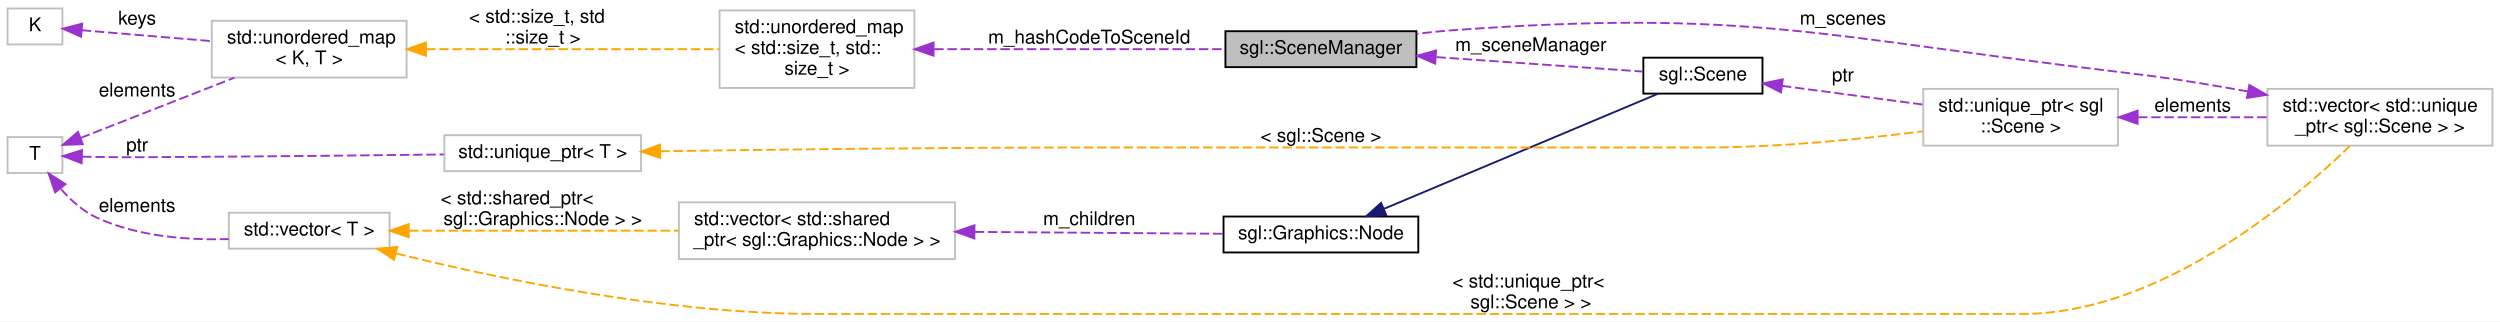
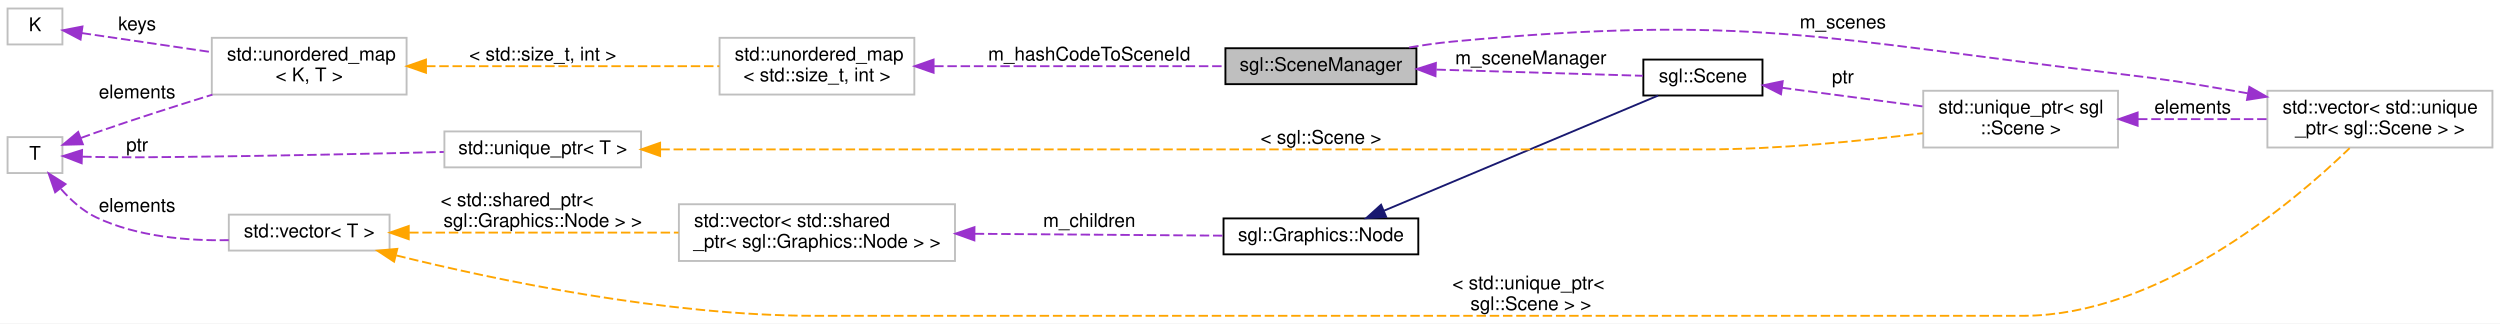
- <svg xmlns="http://www.w3.org/2000/svg" xmlns:xlink="http://www.w3.org/1999/xlink" width="1322pt" height="170pt" viewBox="0.00 0.00 1322.00 170.00">
-   <g id="graph0" class="graph" transform="scale(1 1) rotate(0) translate(4 166)">
-     <polygon fill="white" stroke="none" points="-4,4 -4,-166 1318,-166 1318,4 -4,4" />
+ <svg xmlns="http://www.w3.org/2000/svg" xmlns:xlink="http://www.w3.org/1999/xlink" width="1322pt" height="171pt" viewBox="0.00 0.00 1322.00 171.00">
+   <g id="graph0" class="graph" transform="scale(1 1) rotate(0) translate(4 167)">
+     <polygon fill="white" stroke="none" points="-4,4 -4,-167 1318,-167 1318,4 -4,4" />
    <g id="node1" class="node">
-       <polygon fill="#bfbfbf" stroke="black" points="644,-130.5 644,-149.5 745,-149.5 745,-130.5 644,-130.5" />
-       <text text-anchor="middle" x="694.5" y="-137.5" font-family="Helvetica,sans-Serif" font-size="10.00">sgl::SceneManager</text>
+       <polygon fill="#bfbfbf" stroke="black" points="644,-122.5 644,-141.5 745,-141.5 745,-122.5 644,-122.5" />
+       <text text-anchor="middle" x="694.5" y="-129.5" font-family="Helvetica,sans-Serif" font-size="10.00">sgl::SceneManager</text>
    </g>
    <g id="node8" class="node">
      <g id="a_node8">
        <a xlink:href="../../d8/dcf/classsgl_1_1Scene.html" target="_top" xlink:title="Base class which every user scene must derive from. ">
          <polygon fill="white" stroke="black" points="865,-116.5 865,-135.5 928,-135.5 928,-116.5 865,-116.5" />
          <text text-anchor="middle" x="896.5" y="-123.5" font-family="Helvetica,sans-Serif" font-size="10.00">sgl::Scene</text>
        </a>
      </g>
    </g>
    <g id="edge12" class="edge">
-       <path fill="none" stroke="#9a32cd" stroke-dasharray="5,2" d="M755.584,-135.794C791.556,-133.276 835.772,-130.181 864.748,-128.153" />
-       <polygon fill="#9a32cd" stroke="#9a32cd" points="754.926,-132.332 745.195,-136.521 755.415,-139.314 754.926,-132.332" />
-       <text text-anchor="middle" x="805.5" y="-139" font-family="Helvetica,sans-Serif" font-size="10.00"> m_sceneManager</text>
+       <path fill="none" stroke="#9a32cd" stroke-dasharray="5,2" d="M755.584,-130.197C791.556,-129.118 835.772,-127.792 864.748,-126.923" />
+       <polygon fill="#9a32cd" stroke="#9a32cd" points="755.086,-126.711 745.195,-130.509 755.296,-133.708 755.086,-126.711" />
+       <text text-anchor="middle" x="805.5" y="-133" font-family="Helvetica,sans-Serif" font-size="10.00"> m_sceneManager</text>
    </g>
    <g id="node2" class="node">
-       <polygon fill="white" stroke="#bfbfbf" points="376.5,-119.5 376.5,-160.5 479.5,-160.5 479.5,-119.5 376.5,-119.5" />
-       <text text-anchor="start" x="384.5" y="-148.5" font-family="Helvetica,sans-Serif" font-size="10.00">std::unordered_map</text>
-       <text text-anchor="start" x="384.5" y="-137.5" font-family="Helvetica,sans-Serif" font-size="10.00">&lt; std::size_t, std::</text>
-       <text text-anchor="middle" x="428" y="-126.5" font-family="Helvetica,sans-Serif" font-size="10.00">size_t &gt;</text>
+       <polygon fill="white" stroke="#bfbfbf" points="376.5,-117 376.5,-147 479.5,-147 479.5,-117 376.5,-117" />
+       <text text-anchor="start" x="384.5" y="-135" font-family="Helvetica,sans-Serif" font-size="10.00">std::unordered_map</text>
+       <text text-anchor="middle" x="428" y="-124" font-family="Helvetica,sans-Serif" font-size="10.00">&lt; std::size_t, int &gt;</text>
    </g>
    <g id="edge1" class="edge">
-       <path fill="none" stroke="#9a32cd" stroke-dasharray="5,2" d="M489.974,-140C536.672,-140 600.276,-140 643.882,-140" />
-       <polygon fill="#9a32cd" stroke="#9a32cd" points="489.685,-136.5 479.685,-140 489.685,-143.5 489.685,-136.5" />
-       <text text-anchor="middle" x="572" y="-143" font-family="Helvetica,sans-Serif" font-size="10.00"> m_hashCodeToSceneId</text>
+       <path fill="none" stroke="#9a32cd" stroke-dasharray="5,2" d="M489.974,-132C536.672,-132 600.276,-132 643.882,-132" />
+       <polygon fill="#9a32cd" stroke="#9a32cd" points="489.685,-128.5 479.685,-132 489.685,-135.5 489.685,-128.5" />
+       <text text-anchor="middle" x="572" y="-135" font-family="Helvetica,sans-Serif" font-size="10.00"> m_hashCodeToSceneId</text>
    </g>
    <g id="node3" class="node">
      <g id="a_node3">
        <a xlink:title="STL class. ">
-           <polygon fill="white" stroke="#bfbfbf" points="108,-125 108,-155 211,-155 211,-125 108,-125" />
-           <text text-anchor="start" x="116" y="-143" font-family="Helvetica,sans-Serif" font-size="10.00">std::unordered_map</text>
-           <text text-anchor="middle" x="159.5" y="-132" font-family="Helvetica,sans-Serif" font-size="10.00">&lt; K, T &gt;</text>
+           <polygon fill="white" stroke="#bfbfbf" points="108,-117 108,-147 211,-147 211,-117 108,-117" />
+           <text text-anchor="start" x="116" y="-135" font-family="Helvetica,sans-Serif" font-size="10.00">std::unordered_map</text>
+           <text text-anchor="middle" x="159.5" y="-124" font-family="Helvetica,sans-Serif" font-size="10.00">&lt; K, T &gt;</text>
        </a>
      </g>
    </g>
    <g id="edge2" class="edge">
-       <path fill="none" stroke="orange" stroke-dasharray="5,2" d="M221.286,-140C268.192,-140 332.313,-140 376.435,-140" />
-       <polygon fill="orange" stroke="orange" points="221.254,-136.5 211.254,-140 221.254,-143.5 221.254,-136.5" />
-       <text text-anchor="start" x="244" y="-154" font-family="Helvetica,sans-Serif" font-size="10.00"> &lt; std::size_t, std</text>
-       <text text-anchor="middle" x="283" y="-143" font-family="Helvetica,sans-Serif" font-size="10.00">::size_t &gt;</text>
+       <path fill="none" stroke="orange" stroke-dasharray="5,2" d="M221.286,-132C268.192,-132 332.313,-132 376.435,-132" />
+       <polygon fill="orange" stroke="orange" points="221.254,-128.5 211.254,-132 221.254,-135.5 221.254,-128.5" />
+       <text text-anchor="middle" x="283" y="-135" font-family="Helvetica,sans-Serif" font-size="10.00"> &lt; std::size_t, int &gt;</text>
    </g>
    <g id="node4" class="node">
-       <polygon fill="white" stroke="#bfbfbf" points="0,-142.5 0,-161.5 29,-161.5 29,-142.5 0,-142.5" />
-       <text text-anchor="middle" x="14.5" y="-149.5" font-family="Helvetica,sans-Serif" font-size="10.00">K</text>
+       <polygon fill="white" stroke="#bfbfbf" points="0,-143.5 0,-162.5 29,-162.5 29,-143.5 0,-143.5" />
+       <text text-anchor="middle" x="14.5" y="-150.5" font-family="Helvetica,sans-Serif" font-size="10.00">K</text>
    </g>
    <g id="edge3" class="edge">
-       <path fill="none" stroke="#9a32cd" stroke-dasharray="5,2" d="M39.186,-150.012C57.847,-148.446 84.528,-146.207 107.929,-144.244" />
-       <polygon fill="#9a32cd" stroke="#9a32cd" points="38.884,-146.525 29.211,-150.849 39.469,-153.501 38.884,-146.525" />
-       <text text-anchor="middle" x="68.5" y="-153" font-family="Helvetica,sans-Serif" font-size="10.00"> keys</text>
+       <path fill="none" stroke="#9a32cd" stroke-dasharray="5,2" d="M39.186,-149.522C57.847,-146.781 84.528,-142.863 107.929,-139.426" />
+       <polygon fill="#9a32cd" stroke="#9a32cd" points="38.597,-146.071 29.211,-150.986 39.614,-152.996 38.597,-146.071" />
+       <text text-anchor="middle" x="68.5" y="-151" font-family="Helvetica,sans-Serif" font-size="10.00"> keys</text>
    </g>
    <g id="node5" class="node">
-       <polygon fill="white" stroke="#bfbfbf" points="0,-74.5 0,-93.5 29,-93.5 29,-74.5 0,-74.5" />
-       <text text-anchor="middle" x="14.5" y="-81.5" font-family="Helvetica,sans-Serif" font-size="10.00">T</text>
+       <polygon fill="white" stroke="#bfbfbf" points="0,-75.5 0,-94.5 29,-94.5 29,-75.5 0,-75.5" />
+       <text text-anchor="middle" x="14.5" y="-82.5" font-family="Helvetica,sans-Serif" font-size="10.00">T</text>
    </g>
    <g id="edge4" class="edge">
-       <path fill="none" stroke="#9a32cd" stroke-dasharray="5,2" d="M38.705,-93.087C60.65,-101.681 93.991,-114.738 119.932,-124.896" />
-       <polygon fill="#9a32cd" stroke="#9a32cd" points="39.799,-89.757 29.211,-89.37 37.247,-96.275 39.799,-89.757" />
+       <path fill="none" stroke="#9a32cd" stroke-dasharray="5,2" d="M38.832,-94.067C41.577,-95.08 44.344,-96.078 47,-97 66.934,-103.919 89.073,-110.992 108.337,-116.953" />
+       <polygon fill="#9a32cd" stroke="#9a32cd" points="39.826,-90.701 29.235,-90.437 37.35,-97.248 39.826,-90.701" />
      <text text-anchor="middle" x="68.5" y="-115" font-family="Helvetica,sans-Serif" font-size="10.00"> elements</text>
    </g>
    <g id="node11" class="node">
      <g id="a_node11">
        <a xlink:title="STL class. ">
          <polygon fill="white" stroke="#bfbfbf" points="117,-34.5 117,-53.5 202,-53.5 202,-34.5 117,-34.5" />
          <text text-anchor="middle" x="159.5" y="-41.5" font-family="Helvetica,sans-Serif" font-size="10.00">std::vector&lt; T &gt;</text>
        </a>
      </g>
    </g>
    <g id="edge11" class="edge">
-       <path fill="none" stroke="#9a32cd" stroke-dasharray="5,2" d="M28.217,-66.031C33.343,-60.199 39.764,-54.369 47,-51 68.628,-40.932 95.213,-38.923 116.998,-39.553" />
-       <polygon fill="#9a32cd" stroke="#9a32cd" points="25.144,-64.275 21.69,-74.291 30.636,-68.615 25.144,-64.275" />
-       <text text-anchor="middle" x="68.5" y="-54" font-family="Helvetica,sans-Serif" font-size="10.00"> elements</text>
+       <path fill="none" stroke="#9a32cd" stroke-dasharray="5,2" d="M28.234,-67.067C33.361,-61.239 39.779,-55.401 47,-52 68.596,-41.829 95.179,-39.585 116.972,-39.999" />
+       <polygon fill="#9a32cd" stroke="#9a32cd" points="25.166,-65.303 21.701,-75.316 30.654,-69.649 25.166,-65.303" />
+       <text text-anchor="middle" x="68.5" y="-55" font-family="Helvetica,sans-Serif" font-size="10.00"> elements</text>
    </g>
    <g id="node12" class="node">
      <g id="a_node12">
        <a xlink:title="STL class. ">
-           <polygon fill="white" stroke="#bfbfbf" points="231,-75.5 231,-94.5 335,-94.5 335,-75.5 231,-75.5" />
-           <text text-anchor="middle" x="283" y="-82.5" font-family="Helvetica,sans-Serif" font-size="10.00">std::unique_ptr&lt; T &gt;</text>
+           <polygon fill="white" stroke="#bfbfbf" points="231,-78.5 231,-97.5 335,-97.5 335,-78.5 231,-78.5" />
+           <text text-anchor="middle" x="283" y="-85.5" font-family="Helvetica,sans-Serif" font-size="10.00">std::unique_ptr&lt; T &gt;</text>
        </a>
      </g>
    </g>
    <g id="edge14" class="edge">
-       <path fill="none" stroke="#9a32cd" stroke-dasharray="5,2" d="M39.453,-83.16C42.001,-83.095 44.553,-83.039 47,-83 66.109,-82.697 70.889,-82.9 90,-83 137.669,-83.248 191.992,-83.843 230.661,-84.32" />
-       <polygon fill="#9a32cd" stroke="#9a32cd" points="39.187,-79.666 29.298,-83.467 39.399,-86.663 39.187,-79.666" />
-       <text text-anchor="middle" x="68.5" y="-86" font-family="Helvetica,sans-Serif" font-size="10.00"> ptr</text>
+       <path fill="none" stroke="#9a32cd" stroke-dasharray="5,2" d="M39.453,-84.16C42.001,-84.095 44.553,-84.039 47,-84 66.109,-83.697 70.89,-83.801 90,-84 137.674,-84.497 191.997,-85.686 230.664,-86.64" />
+       <polygon fill="#9a32cd" stroke="#9a32cd" points="39.187,-80.666 29.298,-84.467 39.399,-87.663 39.187,-80.666" />
+       <text text-anchor="middle" x="68.5" y="-87" font-family="Helvetica,sans-Serif" font-size="10.00"> ptr</text>
    </g>
    <g id="node6" class="node">
      <polygon fill="white" stroke="#bfbfbf" points="1195,-89 1195,-119 1314,-119 1314,-89 1195,-89" />
      <text text-anchor="start" x="1203" y="-107" font-family="Helvetica,sans-Serif" font-size="10.00">std::vector&lt; std::unique</text>
      <text text-anchor="middle" x="1254.5" y="-96" font-family="Helvetica,sans-Serif" font-size="10.00">_ptr&lt; sgl::Scene &gt; &gt;</text>
    </g>
    <g id="edge5" class="edge">
-       <path fill="none" stroke="#9a32cd" stroke-dasharray="5,2" d="M1184.64,-117.659C1182.06,-118.121 1179.51,-118.569 1177,-119 1149.99,-123.638 1143.21,-124.765 1116,-128 960.346,-146.505 920.338,-161.351 764,-150 757.887,-149.556 751.491,-148.892 745.167,-148.114" />
+       <path fill="none" stroke="#9a32cd" stroke-dasharray="5,2" d="M1184.64,-117.659C1182.06,-118.121 1179.51,-118.569 1177,-119 1149.99,-123.638 1143.21,-124.765 1116,-128 960.469,-146.491 919.939,-159.666 764,-145 755.926,-144.241 747.386,-142.988 739.177,-141.553" />
      <polygon fill="#9a32cd" stroke="#9a32cd" points="1185.45,-121.069 1194.66,-115.827 1184.2,-114.183 1185.45,-121.069" />
-       <text text-anchor="middle" x="970.5" y="-153" font-family="Helvetica,sans-Serif" font-size="10.00"> m_scenes</text>
+       <text text-anchor="middle" x="970.5" y="-152" font-family="Helvetica,sans-Serif" font-size="10.00"> m_scenes</text>
    </g>
    <g id="node7" class="node">
      <polygon fill="white" stroke="#bfbfbf" points="1013,-89 1013,-119 1116,-119 1116,-89 1013,-89" />
      <text text-anchor="start" x="1021" y="-107" font-family="Helvetica,sans-Serif" font-size="10.00">std::unique_ptr&lt; sgl</text>
      <text text-anchor="middle" x="1064.5" y="-96" font-family="Helvetica,sans-Serif" font-size="10.00">::Scene &gt;</text>
    </g>
    <g id="edge6" class="edge">
      <path fill="none" stroke="#9a32cd" stroke-dasharray="5,2" d="M1126.57,-104C1148.52,-104 1173.21,-104 1194.93,-104" />
      <polygon fill="#9a32cd" stroke="#9a32cd" points="1126.38,-100.5 1116.38,-104 1126.38,-107.5 1126.38,-100.5" />
      <text text-anchor="middle" x="1155.5" y="-107" font-family="Helvetica,sans-Serif" font-size="10.00"> elements</text>
    </g>
    <g id="edge7" class="edge">
      <path fill="none" stroke="#9a32cd" stroke-dasharray="5,2" d="M938.256,-120.599C960.796,-117.611 989.004,-113.873 1012.94,-110.701" />
      <polygon fill="#9a32cd" stroke="#9a32cd" points="937.788,-117.13 928.334,-121.914 938.707,-124.069 937.788,-117.13" />
      <text text-anchor="middle" x="970.5" y="-123" font-family="Helvetica,sans-Serif" font-size="10.00"> ptr</text>
    </g>
    <g id="node9" class="node">
      <g id="a_node9">
        <a xlink:href="../../dc/dee/classsgl_1_1Graphics_1_1Node.html" target="_top" xlink:title="Abstract base class for a scene graph node. ">
          <polygon fill="white" stroke="black" points="643,-32.5 643,-51.5 746,-51.5 746,-32.5 643,-32.5" />
          <text text-anchor="middle" x="694.5" y="-39.5" font-family="Helvetica,sans-Serif" font-size="10.00">sgl::Graphics::Node</text>
        </a>
      </g>
    </g>
    <g id="edge8" class="edge">
      <path fill="none" stroke="midnightblue" d="M727.9,-55.608C768.588,-72.697 837.351,-101.577 872.825,-116.477" />
      <polygon fill="midnightblue" stroke="midnightblue" points="729.018,-52.281 718.443,-51.636 726.307,-58.735 729.018,-52.281" />
    </g>
    <g id="node10" class="node">
      <polygon fill="white" stroke="#bfbfbf" points="355,-29 355,-59 501,-59 501,-29 355,-29" />
      <text text-anchor="start" x="363" y="-47" font-family="Helvetica,sans-Serif" font-size="10.00">std::vector&lt; std::shared</text>
      <text text-anchor="middle" x="428" y="-36" font-family="Helvetica,sans-Serif" font-size="10.00">_ptr&lt; sgl::Graphics::Node &gt; &gt;</text>
    </g>
    <g id="edge9" class="edge">
      <path fill="none" stroke="#9a32cd" stroke-dasharray="5,2" d="M511.436,-43.377C554.385,-43.052 605.543,-42.665 642.678,-42.384" />
      <polygon fill="#9a32cd" stroke="#9a32cd" points="511.249,-39.878 501.276,-43.453 511.302,-46.878 511.249,-39.878" />
      <text text-anchor="middle" x="572" y="-47" font-family="Helvetica,sans-Serif" font-size="10.00"> m_children</text>
    </g>
    <g id="edge15" class="edge">
      <path fill="none" stroke="orange" stroke-dasharray="5,2" d="M205.571,-31.933C258.267,-18.907 348.306,-0 427,-0 427,-0 427,-0 1065.5,-0 1137.86,-0 1208.52,-59.725 1238.49,-88.654" />
      <polygon fill="orange" stroke="orange" points="204.39,-28.621 195.545,-34.453 206.096,-35.41 204.39,-28.621" />
      <text text-anchor="start" x="764" y="-14" font-family="Helvetica,sans-Serif" font-size="10.00"> &lt; std::unique_ptr&lt;</text>
      <text text-anchor="middle" x="805.5" y="-3" font-family="Helvetica,sans-Serif" font-size="10.00"> sgl::Scene &gt; &gt;</text>
    </g>
    <g id="edge10" class="edge">
      <path fill="none" stroke="orange" stroke-dasharray="5,2" d="M212.343,-44C252.903,-44 309.777,-44 354.793,-44" />
      <polygon fill="orange" stroke="orange" points="212.141,-40.5 202.141,-44 212.141,-47.5 212.141,-40.5" />
      <text text-anchor="start" x="229" y="-58" font-family="Helvetica,sans-Serif" font-size="10.00"> &lt; std::shared_ptr&lt;</text>
      <text text-anchor="middle" x="283" y="-47" font-family="Helvetica,sans-Serif" font-size="10.00"> sgl::Graphics::Node &gt; &gt;</text>
    </g>
    <g id="edge13" class="edge">
-       <path fill="none" stroke="orange" stroke-dasharray="5,2" d="M345.178,-86.01C403.281,-86.881 493.086,-88 571,-88 571,-88 571,-88 897.5,-88 936.297,-88 979.96,-92.384 1012.77,-96.562" />
-       <polygon fill="orange" stroke="orange" points="345.116,-82.508 335.064,-85.856 345.01,-89.508 345.116,-82.508" />
+       <path fill="none" stroke="orange" stroke-dasharray="5,2" d="M345.18,-88C403.285,-88 493.091,-88 571,-88 571,-88 571,-88 897.5,-88 936.297,-88 979.96,-92.384 1012.77,-96.562" />
+       <polygon fill="orange" stroke="orange" points="345.066,-84.5 335.066,-88 345.066,-91.5 345.066,-84.5" />
      <text text-anchor="middle" x="694.5" y="-91" font-family="Helvetica,sans-Serif" font-size="10.00"> &lt; sgl::Scene &gt;</text>
    </g>
  </g>
</svg>
